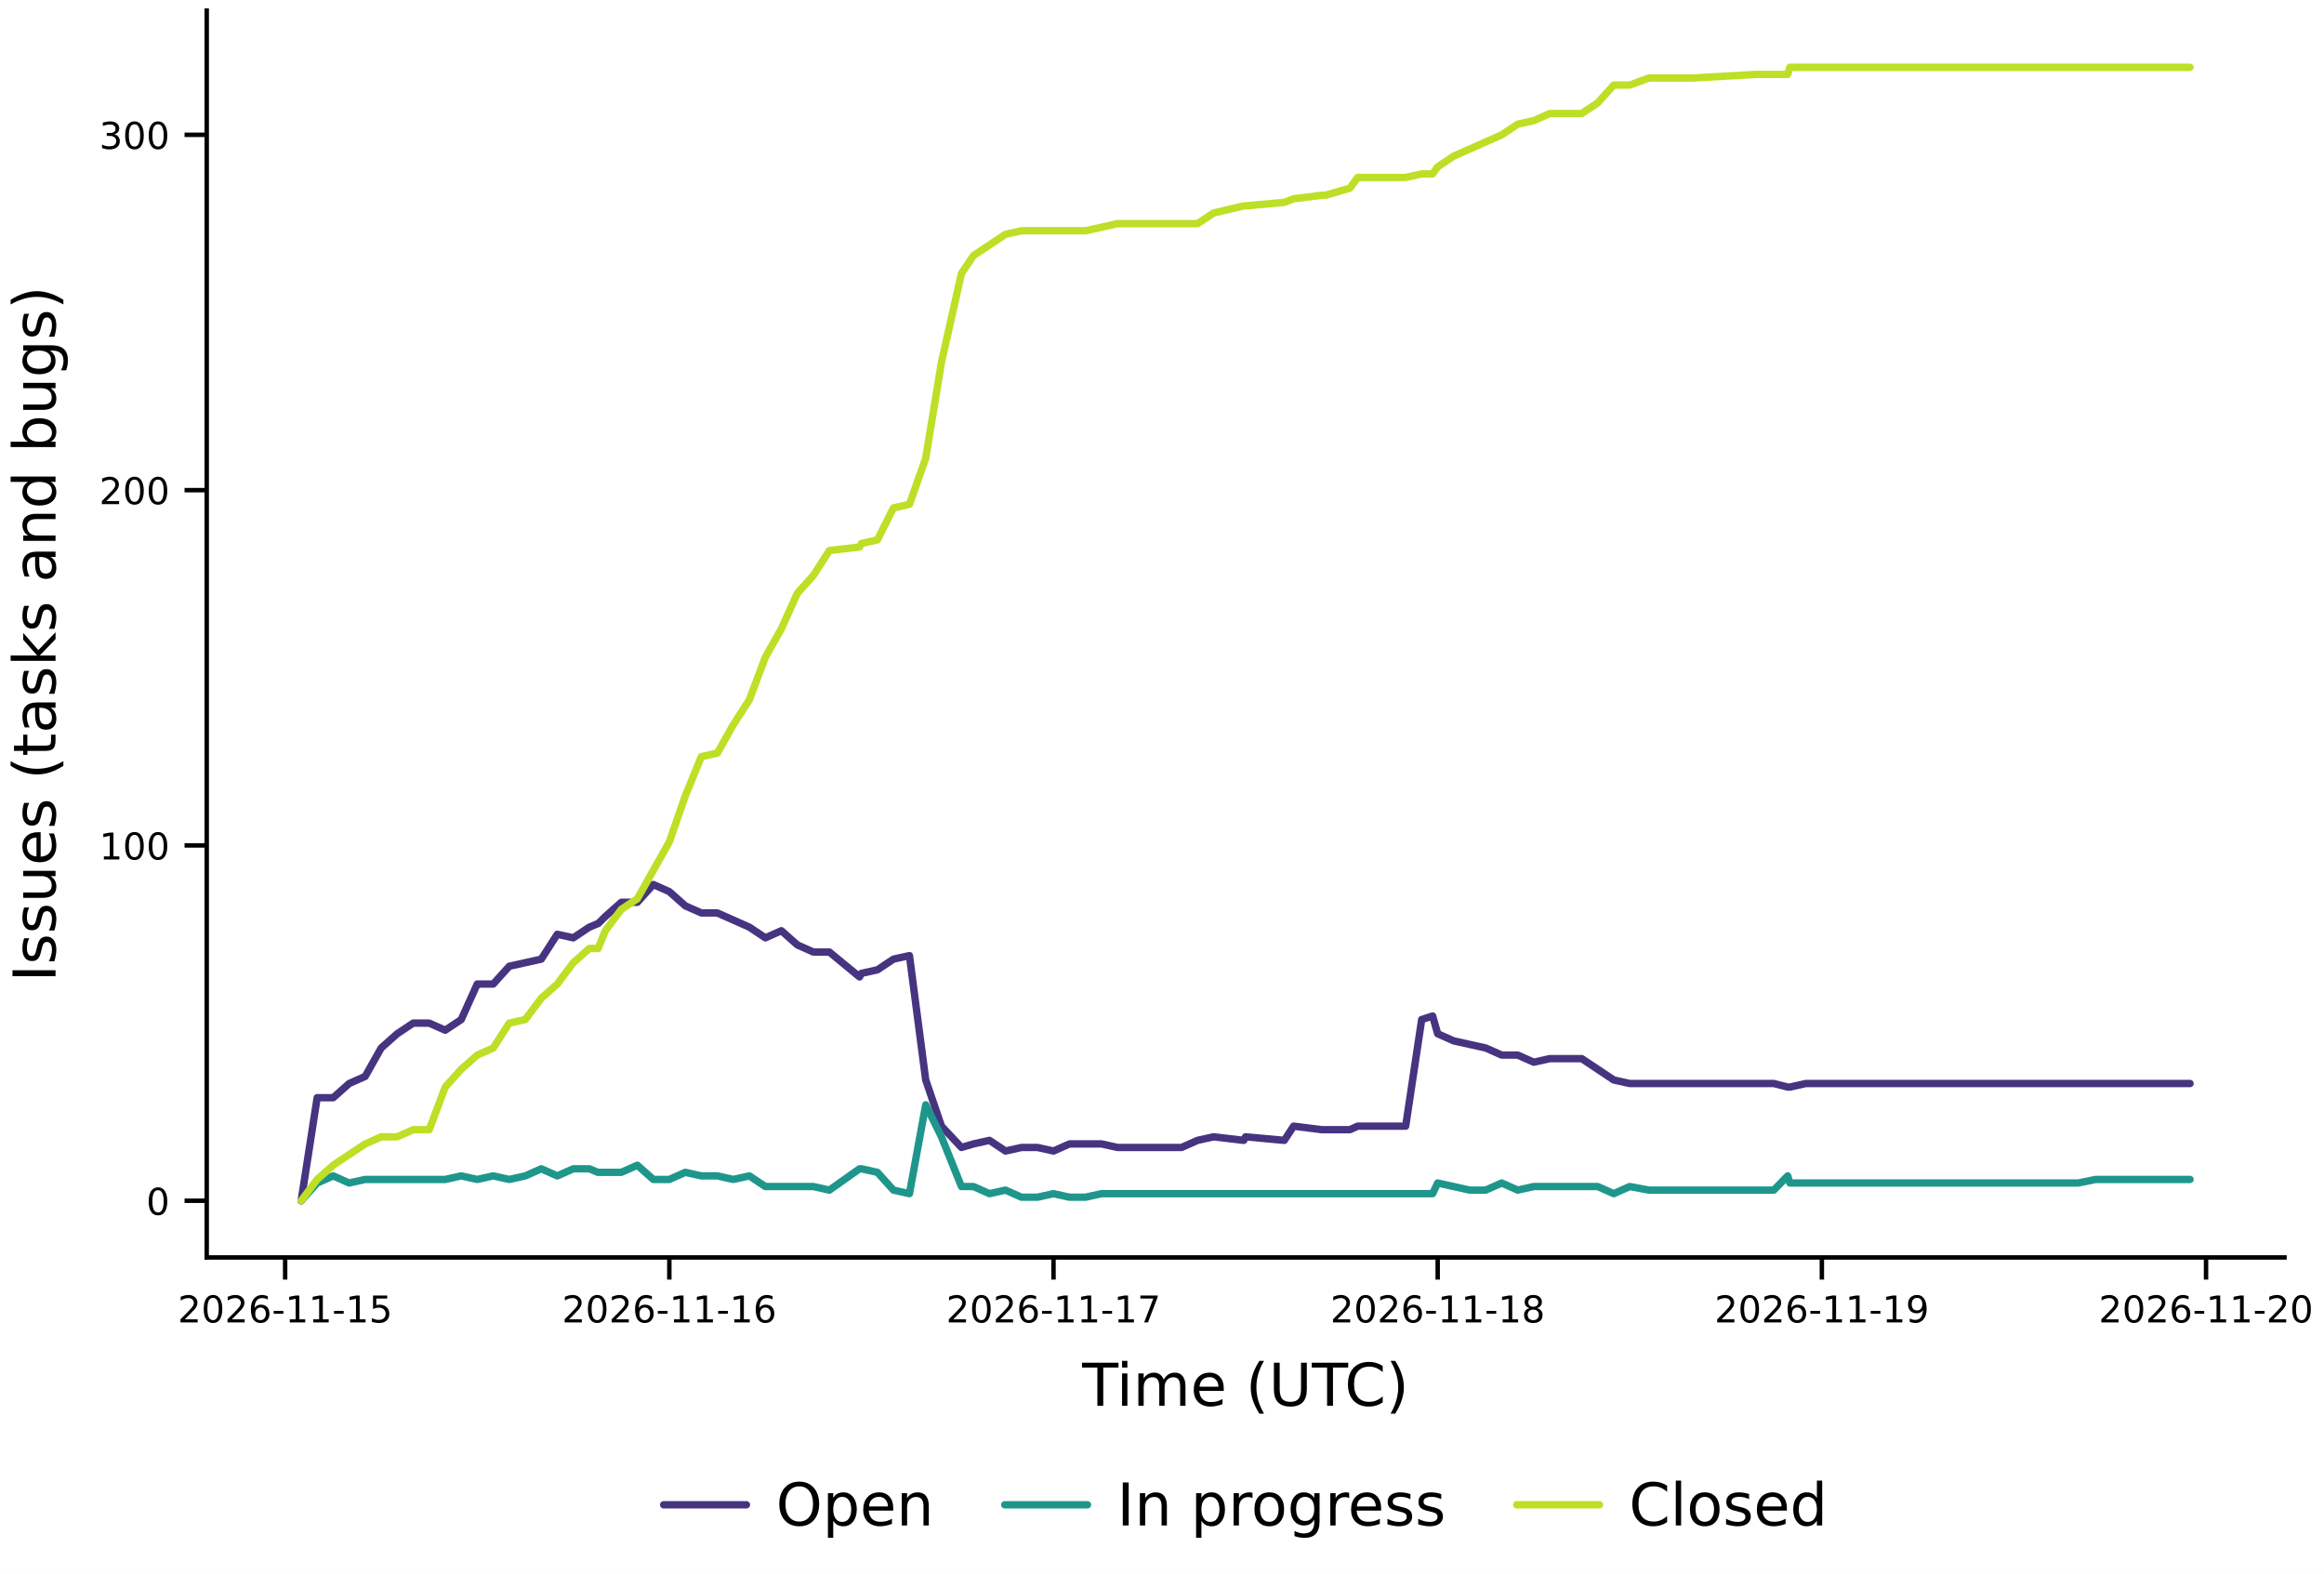
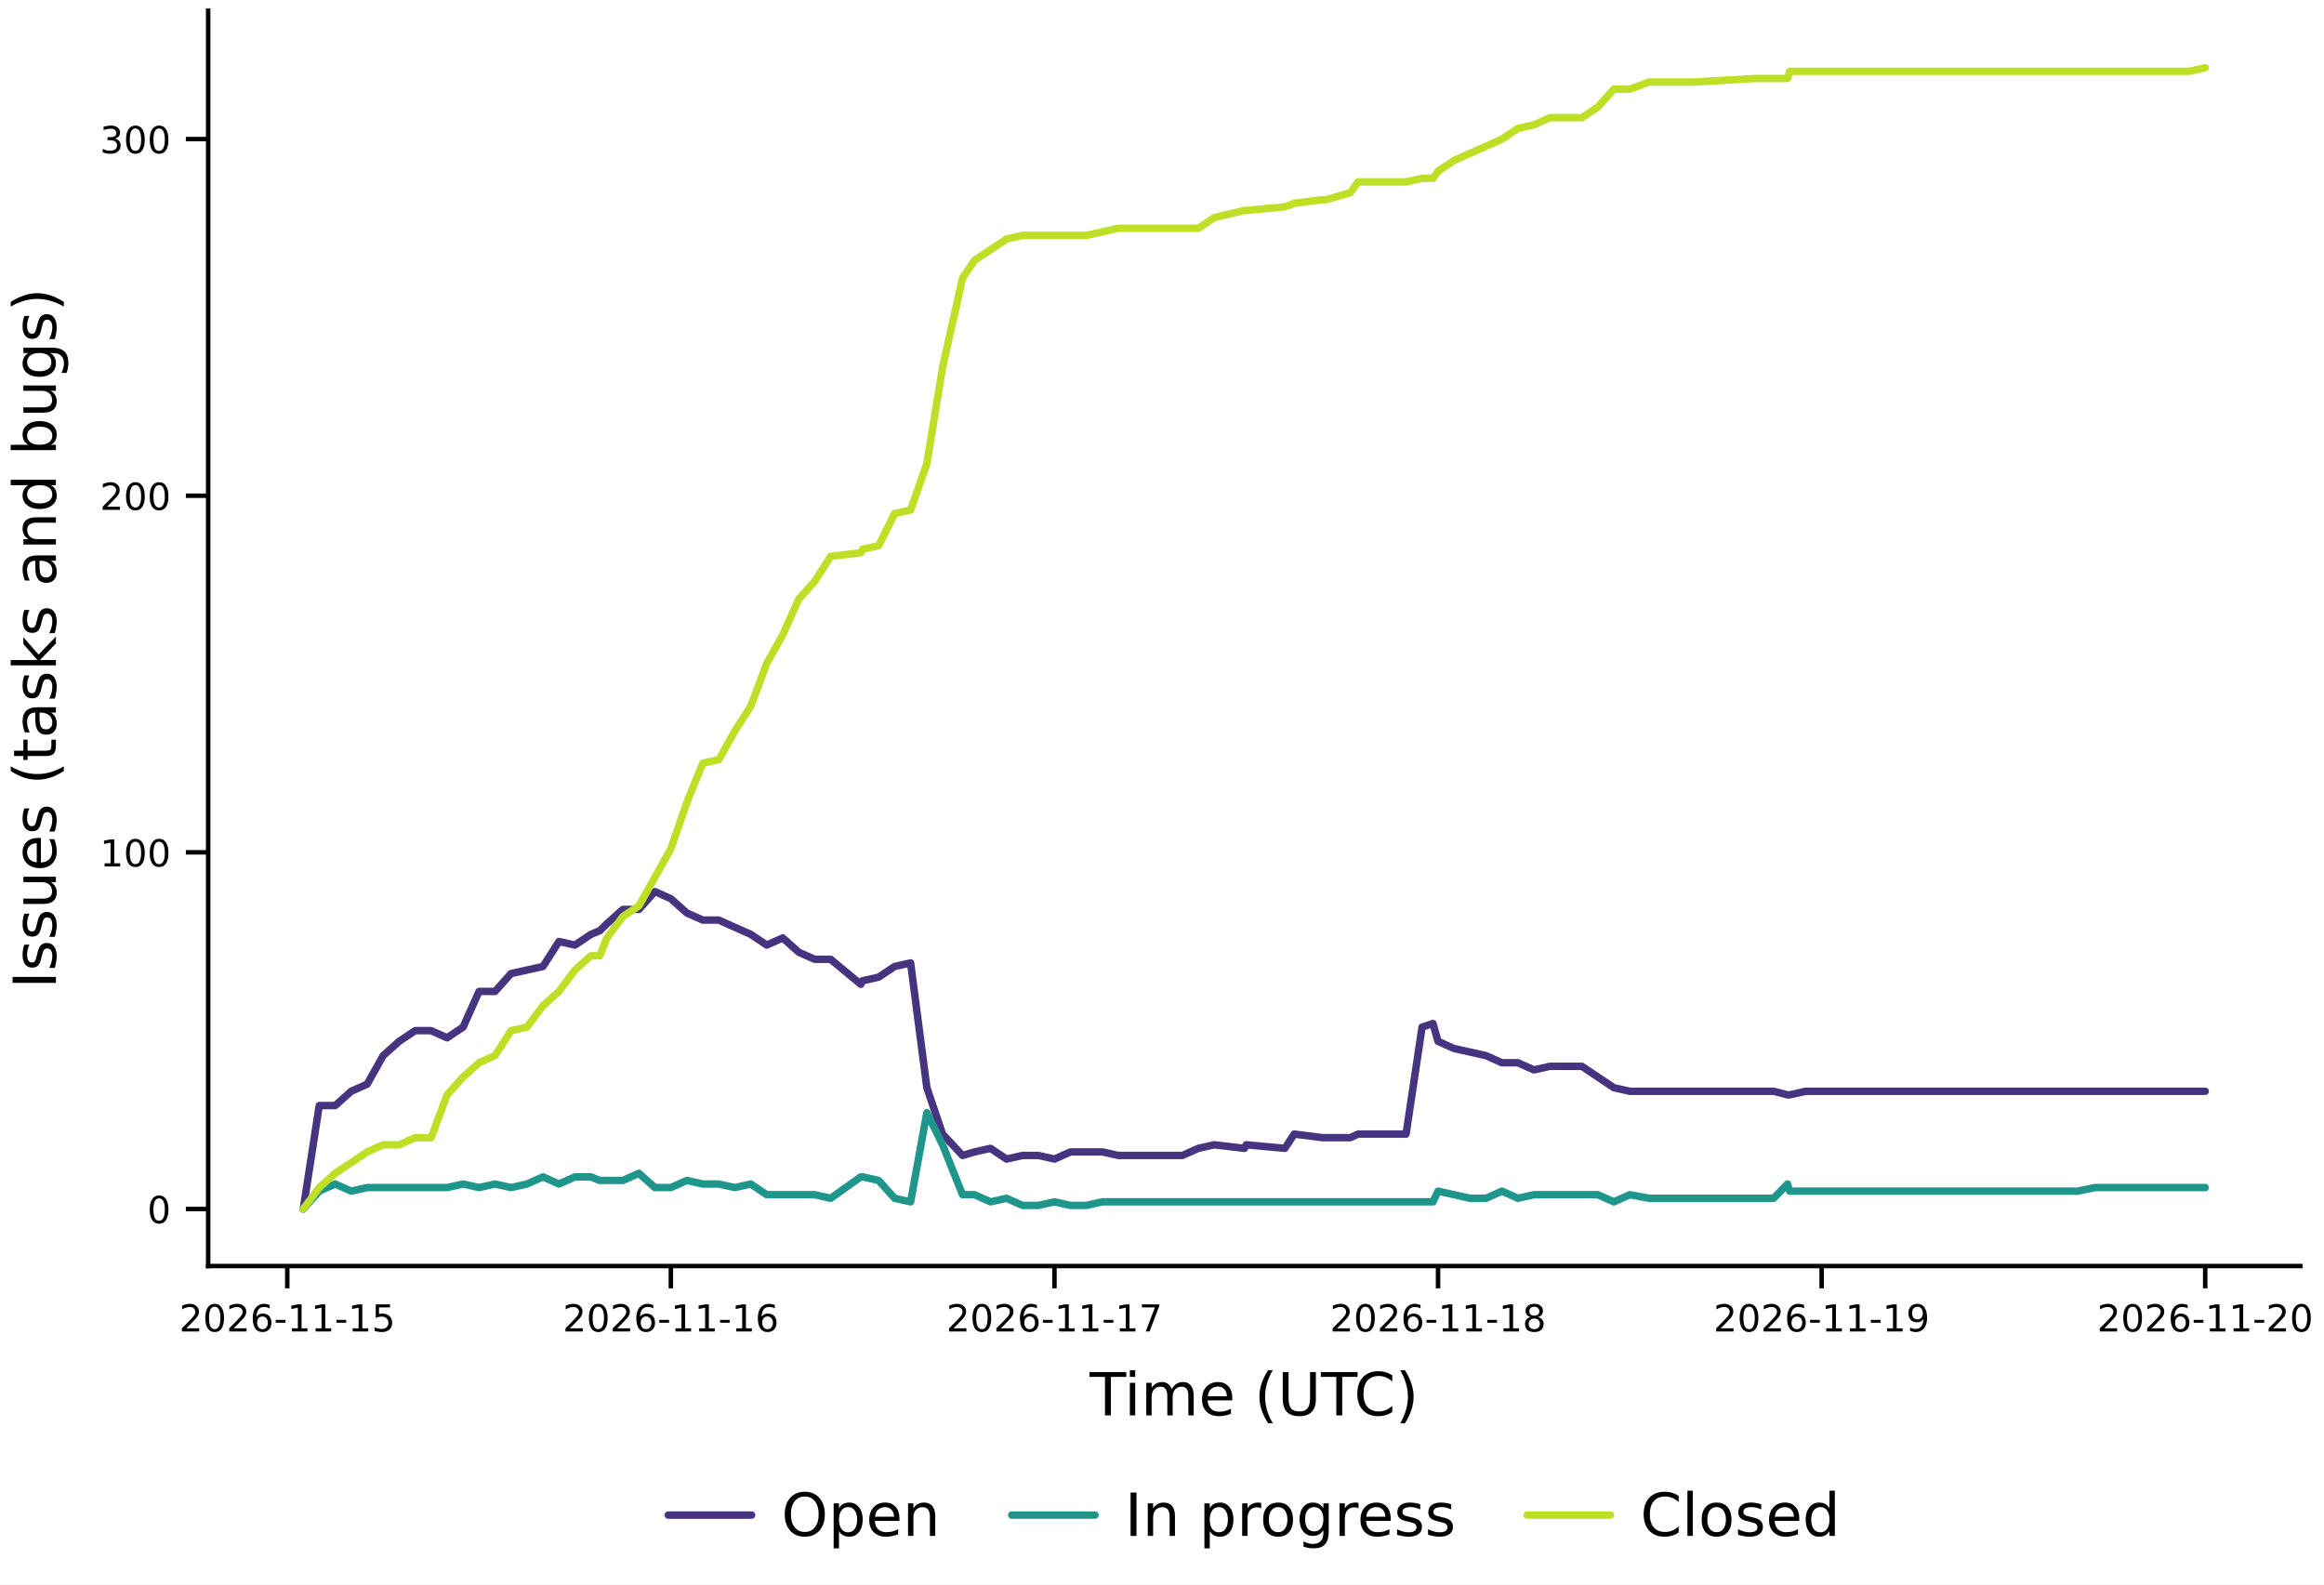
- <svg xmlns="http://www.w3.org/2000/svg" xmlns:xlink="http://www.w3.org/1999/xlink" width="314.607pt" height="213.046pt" viewBox="0 0 314.607 213.046" version="1.1">
+ <svg xmlns="http://www.w3.org/2000/svg" xmlns:xlink="http://www.w3.org/1999/xlink" width="312.44pt" height="213.046pt" viewBox="0 0 312.44 213.046" version="1.1">
  <defs>
    <style type="text/css">*{stroke-linejoin: round; stroke-linecap: butt}</style>
  </defs>
  <g id="figure_1">
    <g id="patch_1">
-       <path d="M 0 213.046  L 314.607 213.046  L 314.607 0  L 0 0  z " style="fill: #ffffff" />
+       <path d="M 0 213.046  L 312.44 213.046  L 312.44 0  L 0 0  z " style="fill: #ffffff" />
    </g>
    <g id="axes_1">
      <g id="patch_2">
        <path d="M 27.984 170.203  L 309.256 170.203  L 309.256 1.44  L 27.984 1.44  z " style="fill: #ffffff" />
      </g>
      <g id="matplotlib.axis_1">
        <g id="xtick_1">
          <g id="line2d_1">
            <defs>
-               <path id="m5ab096fa20" d="M 0 0  L 0 3  " style="stroke: #000000; stroke-width: 0.6" />
+               <path id="m48f81ad3ab" d="M 0 0  L 0 3  " style="stroke: #000000; stroke-width: 0.6" />
            </defs>
            <g>
-               <use xlink:href="#m5ab096fa20" x="38.602" y="170.203" style="stroke: #000000; stroke-width: 0.6" />
+               <use xlink:href="#m48f81ad3ab" x="38.621" y="170.203" style="stroke: #000000; stroke-width: 0.6" />
            </g>
          </g>
          <g id="text_1">
-             <text style="font-size: 5px; font-family: 'DejaVu Sans', sans-serif; text-anchor: middle" x="38.602" y="179.002" transform="rotate(-0 38.60248 179.0017)">2026-11-15</text>
+             <text style="font-size: 5px; font-family: 'DejaVu Sans', sans-serif; text-anchor: middle" x="38.621" y="179.002" transform="rotate(-0 38.62069 179.0017)">2026-11-15</text>
          </g>
        </g>
        <g id="xtick_2">
          <g id="line2d_2">
            <g>
-               <use xlink:href="#m5ab096fa20" x="90.61" y="170.203" style="stroke: #000000; stroke-width: 0.6" />
+               <use xlink:href="#m48f81ad3ab" x="90.191" y="170.203" style="stroke: #000000; stroke-width: 0.6" />
            </g>
          </g>
          <g id="text_2">
-             <text style="font-size: 5px; font-family: 'DejaVu Sans', sans-serif; text-anchor: middle" x="90.61" y="179.002" transform="rotate(-0 90.60953 179.0017)">2026-11-16</text>
+             <text style="font-size: 5px; font-family: 'DejaVu Sans', sans-serif; text-anchor: middle" x="90.191" y="179.002" transform="rotate(-0 90.1907 179.0017)">2026-11-16</text>
          </g>
        </g>
        <g id="xtick_3">
          <g id="line2d_3">
            <g>
-               <use xlink:href="#m5ab096fa20" x="142.617" y="170.203" style="stroke: #000000; stroke-width: 0.6" />
+               <use xlink:href="#m48f81ad3ab" x="141.761" y="170.203" style="stroke: #000000; stroke-width: 0.6" />
            </g>
          </g>
          <g id="text_3">
-             <text style="font-size: 5px; font-family: 'DejaVu Sans', sans-serif; text-anchor: middle" x="142.617" y="179.002" transform="rotate(-0 142.6166 179.0017)">2026-11-17</text>
+             <text style="font-size: 5px; font-family: 'DejaVu Sans', sans-serif; text-anchor: middle" x="141.761" y="179.002" transform="rotate(-0 141.7607 179.0017)">2026-11-17</text>
          </g>
        </g>
        <g id="xtick_4">
          <g id="line2d_4">
            <g>
-               <use xlink:href="#m5ab096fa20" x="194.624" y="170.203" style="stroke: #000000; stroke-width: 0.6" />
+               <use xlink:href="#m48f81ad3ab" x="193.331" y="170.203" style="stroke: #000000; stroke-width: 0.6" />
            </g>
          </g>
          <g id="text_4">
-             <text style="font-size: 5px; font-family: 'DejaVu Sans', sans-serif; text-anchor: middle" x="194.624" y="179.002" transform="rotate(-0 194.6236 179.0017)">2026-11-18</text>
+             <text style="font-size: 5px; font-family: 'DejaVu Sans', sans-serif; text-anchor: middle" x="193.331" y="179.002" transform="rotate(-0 193.3307 179.0017)">2026-11-18</text>
          </g>
        </g>
        <g id="xtick_5">
          <g id="line2d_5">
            <g>
-               <use xlink:href="#m5ab096fa20" x="246.631" y="170.203" style="stroke: #000000; stroke-width: 0.6" />
+               <use xlink:href="#m48f81ad3ab" x="244.901" y="170.203" style="stroke: #000000; stroke-width: 0.6" />
            </g>
          </g>
          <g id="text_5">
-             <text style="font-size: 5px; font-family: 'DejaVu Sans', sans-serif; text-anchor: middle" x="246.631" y="179.002" transform="rotate(-0 246.6307 179.0017)">2026-11-19</text>
+             <text style="font-size: 5px; font-family: 'DejaVu Sans', sans-serif; text-anchor: middle" x="244.901" y="179.002" transform="rotate(-0 244.9007 179.0017)">2026-11-19</text>
          </g>
        </g>
        <g id="xtick_6">
          <g id="line2d_6">
            <g>
-               <use xlink:href="#m5ab096fa20" x="298.638" y="170.203" style="stroke: #000000; stroke-width: 0.6" />
+               <use xlink:href="#m48f81ad3ab" x="296.471" y="170.203" style="stroke: #000000; stroke-width: 0.6" />
            </g>
          </g>
          <g id="text_6">
-             <text style="font-size: 5px; font-family: 'DejaVu Sans', sans-serif; text-anchor: middle" x="298.638" y="179.002" transform="rotate(-0 298.6377 179.0017)">2026-11-20</text>
+             <text style="font-size: 5px; font-family: 'DejaVu Sans', sans-serif; text-anchor: middle" x="296.471" y="179.002" transform="rotate(-0 296.4708 179.0017)">2026-11-20</text>
          </g>
        </g>
        <g id="text_7">
          <text style="font-size: 8px; font-family: 'DejaVu Sans', sans-serif; text-anchor: middle" x="168.62" y="190.282" transform="rotate(-0 168.6201 190.2816)">Time (UTC)</text>
        </g>
      </g>
      <g id="matplotlib.axis_2">
        <g id="ytick_1">
          <g id="line2d_7">
            <defs>
-               <path id="m5f28c8eaa3" d="M 0 0  L -3 0  " style="stroke: #000000; stroke-width: 0.6" />
+               <path id="mbddfdad5c5" d="M 0 0  L -3 0  " style="stroke: #000000; stroke-width: 0.6" />
            </defs>
            <g>
-               <use xlink:href="#m5f28c8eaa3" x="27.984" y="162.532" style="stroke: #000000; stroke-width: 0.6" />
+               <use xlink:href="#mbddfdad5c5" x="27.984" y="162.532" style="stroke: #000000; stroke-width: 0.6" />
            </g>
          </g>
          <g id="text_8">
            <text style="font-size: 5px; font-family: 'DejaVu Sans', sans-serif; text-anchor: end" x="22.984" y="164.431" transform="rotate(-0 22.98438 164.4312)">0</text>
          </g>
        </g>
        <g id="ytick_2">
          <g id="line2d_8">
            <g>
-               <use xlink:href="#m5f28c8eaa3" x="27.984" y="114.438" style="stroke: #000000; stroke-width: 0.6" />
+               <use xlink:href="#mbddfdad5c5" x="27.984" y="114.588" style="stroke: #000000; stroke-width: 0.6" />
            </g>
          </g>
          <g id="text_9">
-             <text style="font-size: 5px; font-family: 'DejaVu Sans', sans-serif; text-anchor: end" x="22.984" y="116.337" transform="rotate(-0 22.98438 116.337)">100</text>
+             <text style="font-size: 5px; font-family: 'DejaVu Sans', sans-serif; text-anchor: end" x="22.984" y="116.487" transform="rotate(-0 22.98438 116.4872)">100</text>
          </g>
        </g>
        <g id="ytick_3">
          <g id="line2d_9">
            <g>
-               <use xlink:href="#m5f28c8eaa3" x="27.984" y="66.343" style="stroke: #000000; stroke-width: 0.6" />
+               <use xlink:href="#mbddfdad5c5" x="27.984" y="66.644" style="stroke: #000000; stroke-width: 0.6" />
            </g>
          </g>
          <g id="text_10">
-             <text style="font-size: 5px; font-family: 'DejaVu Sans', sans-serif; text-anchor: end" x="22.984" y="68.243" transform="rotate(-0 22.98438 68.24266)">200</text>
+             <text style="font-size: 5px; font-family: 'DejaVu Sans', sans-serif; text-anchor: end" x="22.984" y="68.543" transform="rotate(-0 22.98438 68.54325)">200</text>
          </g>
        </g>
        <g id="ytick_4">
          <g id="line2d_10">
            <g>
-               <use xlink:href="#m5f28c8eaa3" x="27.984" y="18.249" style="stroke: #000000; stroke-width: 0.6" />
+               <use xlink:href="#mbddfdad5c5" x="27.984" y="18.7" style="stroke: #000000; stroke-width: 0.6" />
            </g>
          </g>
          <g id="text_11">
-             <text style="font-size: 5px; font-family: 'DejaVu Sans', sans-serif; text-anchor: end" x="22.984" y="20.148" transform="rotate(-0 22.98438 20.14837)">300</text>
+             <text style="font-size: 5px; font-family: 'DejaVu Sans', sans-serif; text-anchor: end" x="22.984" y="20.599" transform="rotate(-0 22.98438 20.59925)">300</text>
          </g>
        </g>
        <g id="text_12">
          <text style="font-size: 8px; font-family: 'DejaVu Sans', sans-serif; text-anchor: middle" x="7.519" y="85.821" transform="rotate(-90 7.51875 85.82143)">Issues (tasks and bugs)</text>
        </g>
      </g>
      <g id="line2d_11">
-         <path d="M 40.769 162.532  L 42.936 148.584  L 45.103 148.584  L 47.27 146.661  L 49.437 145.699  L 51.604 141.851  L 53.771 139.928  L 55.938 138.485  L 58.105 138.485  L 60.272 139.447  L 62.439 138.004  L 64.606 133.194  L 66.773 133.194  L 68.94 130.79  L 71.107 130.309  L 73.274 129.828  L 75.441 126.461  L 77.608 126.942  L 79.775 125.499  L 80.93 125.018  L 80.967 125.018  L 81.942 124.056  L 84.109 122.133  L 86.276 122.133  L 88.443 119.728  L 90.61 120.69  L 92.776 122.614  L 94.943 123.575  L 97.11 123.575  L 99.277 124.537  L 101.444 125.499  L 103.611 126.942  L 105.778 125.98  L 107.945 127.904  L 110.112 128.866  L 112.279 128.866  L 116.36 132.232  L 116.613 131.751  L 118.78 131.271  L 120.947 129.828  L 123.114 129.347  L 125.317 146.18  L 127.448 152.432  L 130.157 155.318  L 131.782 154.837  L 133.949 154.356  L 136.116 155.799  L 138.283 155.318  L 140.45 155.318  L 142.617 155.799  L 144.784 154.837  L 146.95 154.837  L 149.117 154.837  L 151.284 155.318  L 153.451 155.318  L 155.618 155.318  L 157.785 155.318  L 159.952 155.318  L 162.119 154.356  L 164.286 153.875  L 168.367 154.356  L 168.62 153.875  L 173.857 154.356  L 175.121 152.432  L 178.949 152.913  L 179.455 152.913  L 182.741 152.913  L 183.789 152.432  L 185.956 152.432  L 188.123 152.432  L 190.29 152.432  L 192.457 138.004  L 193.937 137.523  L 194.624 139.928  L 196.791 140.889  L 198.958 141.37  L 201.125 141.851  L 203.291 142.813  L 205.458 142.813  L 207.625 143.775  L 209.792 143.294  L 211.959 143.294  L 214.126 143.294  L 216.293 144.737  L 218.46 146.18  L 220.627 146.661  L 223.227 146.661  L 224.997 146.661  L 227.128 146.661  L 229.295 146.661  L 237.638 146.661  L 237.963 146.661  L 240.13 146.661  L 242.008 147.142  L 242.297 147.142  L 244.464 146.661  L 246.631 146.661  L 249.123 146.661  L 265.411 146.661  L 266.133 146.661  L 268.3 146.661  L 270.467 146.661  L 273.718 146.661  L 274.801 146.661  L 278.015 146.661  L 279.135 146.661  L 281.338 146.661  L 283.686 146.661  L 285.636 146.661  L 287.803 146.661  L 289.97 146.661  L 292.137 146.661  L 294.304 146.661  L 296.471 146.661  " clip-path="url(#p5c422a8de3)" style="fill: none; stroke: #463480; stroke-linecap: round" />
+         <path d="M 40.769 162.532  L 42.918 148.628  L 45.067 148.628  L 47.216 146.71  L 49.364 145.751  L 51.513 141.916  L 53.662 139.998  L 55.811 138.56  L 57.959 138.56  L 60.108 139.519  L 62.257 138.08  L 64.406 133.286  L 66.554 133.286  L 68.703 130.889  L 70.852 130.409  L 73.001 129.93  L 75.149 126.574  L 77.298 127.053  L 79.447 125.615  L 80.593 125.136  L 80.629 125.136  L 81.596 124.177  L 83.744 122.259  L 85.893 122.259  L 88.042 119.862  L 90.191 120.821  L 92.339 122.738  L 94.488 123.697  L 96.637 123.697  L 98.786 124.656  L 100.934 125.615  L 103.083 127.053  L 105.232 126.094  L 107.381 128.012  L 109.529 128.971  L 111.678 128.971  L 115.725 132.327  L 115.976 131.848  L 118.124 131.368  L 120.273 129.93  L 122.422 129.45  L 124.607 146.231  L 126.719 152.464  L 129.405 155.34  L 131.017 154.861  L 133.166 154.381  L 135.314 155.82  L 137.463 155.34  L 139.612 155.34  L 141.761 155.82  L 143.909 154.861  L 146.058 154.861  L 148.207 154.861  L 150.356 155.34  L 152.504 155.34  L 154.653 155.34  L 156.802 155.34  L 158.951 155.34  L 161.099 154.381  L 163.248 153.902  L 167.295 154.381  L 167.546 153.902  L 172.739 154.381  L 173.992 152.464  L 177.788 152.943  L 178.289 152.943  L 181.548 152.943  L 182.587 152.464  L 184.736 152.464  L 186.884 152.464  L 189.033 152.464  L 191.182 138.08  L 192.65 137.601  L 193.331 139.998  L 195.479 140.957  L 197.628 141.436  L 199.777 141.916  L 201.926 142.875  L 204.074 142.875  L 206.223 143.834  L 208.372 143.354  L 210.521 143.354  L 212.669 143.354  L 214.818 144.793  L 216.967 146.231  L 219.116 146.71  L 221.694 146.71  L 223.449 146.71  L 225.562 146.71  L 227.711 146.71  L 235.983 146.71  L 236.306 146.71  L 238.454 146.71  L 240.317 147.19  L 240.603 147.19  L 242.752 146.71  L 244.901 146.71  L 247.372 146.71  L 263.523 146.71  L 264.239 146.71  L 266.388 146.71  L 268.537 146.71  L 271.76 146.71  L 272.834 146.71  L 276.022 146.71  L 277.132 146.71  L 279.317 146.71  L 281.644 146.71  L 283.578 146.71  L 285.727 146.71  L 287.876 146.71  L 290.025 146.71  L 292.173 146.71  L 294.322 146.71  L 296.471 146.71  " clip-path="url(#p029243cc09)" style="fill: none; stroke: #463480; stroke-linecap: round" />
      </g>
      <g id="line2d_12">
-         <path d="M 40.769 162.532  L 42.936 160.127  L 45.103 159.165  L 47.27 160.127  L 49.437 159.646  L 51.604 159.646  L 53.771 159.646  L 55.938 159.646  L 58.105 159.646  L 60.272 159.646  L 62.439 159.165  L 64.606 159.646  L 66.773 159.165  L 68.94 159.646  L 71.107 159.165  L 73.274 158.203  L 75.441 159.165  L 77.608 158.203  L 79.775 158.203  L 80.93 158.684  L 80.967 158.684  L 81.942 158.684  L 84.109 158.684  L 86.276 157.722  L 88.443 159.646  L 90.61 159.646  L 92.776 158.684  L 94.943 159.165  L 97.11 159.165  L 99.277 159.646  L 101.444 159.165  L 103.611 160.608  L 105.778 160.608  L 107.945 160.608  L 110.112 160.608  L 112.279 161.089  L 116.36 158.203  L 116.613 158.203  L 118.78 158.684  L 120.947 161.089  L 123.114 161.57  L 125.317 149.546  L 127.448 153.875  L 130.157 160.608  L 131.782 160.608  L 133.949 161.57  L 136.116 161.089  L 138.283 162.051  L 140.45 162.051  L 142.617 161.57  L 144.784 162.051  L 146.95 162.051  L 149.117 161.57  L 151.284 161.57  L 153.451 161.57  L 155.618 161.57  L 157.785 161.57  L 159.952 161.57  L 162.119 161.57  L 164.286 161.57  L 168.367 161.57  L 168.62 161.57  L 173.857 161.57  L 175.121 161.57  L 178.949 161.57  L 179.455 161.57  L 182.741 161.57  L 183.789 161.57  L 185.956 161.57  L 188.123 161.57  L 190.29 161.57  L 192.457 161.57  L 193.937 161.57  L 194.624 160.127  L 196.791 160.608  L 198.958 161.089  L 201.125 161.089  L 203.291 160.127  L 205.458 161.089  L 207.625 160.608  L 209.792 160.608  L 211.959 160.608  L 214.126 160.608  L 216.293 160.608  L 218.46 161.57  L 220.627 160.608  L 223.227 161.089  L 224.997 161.089  L 227.128 161.089  L 229.295 161.089  L 237.638 161.089  L 237.963 161.089  L 240.13 161.089  L 242.008 159.165  L 242.297 160.127  L 244.464 160.127  L 246.631 160.127  L 249.123 160.127  L 265.411 160.127  L 266.133 160.127  L 268.3 160.127  L 270.467 160.127  L 273.718 160.127  L 274.801 160.127  L 278.015 160.127  L 279.135 160.127  L 281.338 160.127  L 283.686 159.646  L 285.636 159.646  L 287.803 159.646  L 289.97 159.646  L 292.137 159.646  L 294.304 159.646  L 296.471 159.646  " clip-path="url(#p5c422a8de3)" style="fill: none; stroke: #1f968b; stroke-linecap: round" />
+         <path d="M 40.769 162.532  L 42.918 160.135  L 45.067 159.176  L 47.216 160.135  L 49.364 159.655  L 51.513 159.655  L 53.662 159.655  L 55.811 159.655  L 57.959 159.655  L 60.108 159.655  L 62.257 159.176  L 64.406 159.655  L 66.554 159.176  L 68.703 159.655  L 70.852 159.176  L 73.001 158.217  L 75.149 159.176  L 77.298 158.217  L 79.447 158.217  L 80.593 158.696  L 80.629 158.696  L 81.596 158.696  L 83.744 158.696  L 85.893 157.737  L 88.042 159.655  L 90.191 159.655  L 92.339 158.696  L 94.488 159.176  L 96.637 159.176  L 98.786 159.655  L 100.934 159.176  L 103.083 160.614  L 105.232 160.614  L 107.381 160.614  L 109.529 160.614  L 111.678 161.094  L 115.725 158.217  L 115.976 158.217  L 118.124 158.696  L 120.273 161.094  L 122.422 161.573  L 124.607 149.587  L 126.719 153.902  L 129.405 160.614  L 131.017 160.614  L 133.166 161.573  L 135.314 161.094  L 137.463 162.052  L 139.612 162.052  L 141.761 161.573  L 143.909 162.052  L 146.058 162.052  L 148.207 161.573  L 150.356 161.573  L 152.504 161.573  L 154.653 161.573  L 156.802 161.573  L 158.951 161.573  L 161.099 161.573  L 163.248 161.573  L 167.295 161.573  L 167.546 161.573  L 172.739 161.573  L 173.992 161.573  L 177.788 161.573  L 178.289 161.573  L 181.548 161.573  L 182.587 161.573  L 184.736 161.573  L 186.884 161.573  L 189.033 161.573  L 191.182 161.573  L 192.65 161.573  L 193.331 160.135  L 195.479 160.614  L 197.628 161.094  L 199.777 161.094  L 201.926 160.135  L 204.074 161.094  L 206.223 160.614  L 208.372 160.614  L 210.521 160.614  L 212.669 160.614  L 214.818 160.614  L 216.967 161.573  L 219.116 160.614  L 221.694 161.094  L 223.449 161.094  L 225.562 161.094  L 227.711 161.094  L 235.983 161.094  L 236.306 161.094  L 238.454 161.094  L 240.317 159.176  L 240.603 160.135  L 242.752 160.135  L 244.901 160.135  L 247.372 160.135  L 263.523 160.135  L 264.239 160.135  L 266.388 160.135  L 268.537 160.135  L 271.76 160.135  L 272.834 160.135  L 276.022 160.135  L 277.132 160.135  L 279.317 160.135  L 281.644 159.655  L 283.578 159.655  L 285.727 159.655  L 287.876 159.655  L 290.025 159.655  L 292.173 159.655  L 294.322 159.655  L 296.471 159.655  " clip-path="url(#p029243cc09)" style="fill: none; stroke: #1f968b; stroke-linecap: round" />
      </g>
      <g id="line2d_13">
-         <path d="M 40.769 162.532  L 42.936 159.646  L 45.103 157.722  L 47.27 156.28  L 49.437 154.837  L 51.604 153.875  L 53.771 153.875  L 55.938 152.913  L 58.105 152.913  L 60.272 147.142  L 62.439 144.737  L 64.606 142.813  L 66.773 141.851  L 68.94 138.485  L 71.107 138.004  L 73.274 135.118  L 75.441 133.194  L 77.608 130.309  L 79.775 128.385  L 80.93 128.385  L 80.967 128.385  L 81.942 125.98  L 84.109 123.095  L 86.276 121.652  L 88.443 117.804  L 90.61 113.957  L 92.776 107.704  L 94.943 102.414  L 97.11 101.933  L 99.277 98.085  L 101.444 94.719  L 103.611 88.948  L 105.778 85.1  L 107.945 80.291  L 110.112 77.886  L 112.279 74.519  L 116.36 74.038  L 116.613 73.557  L 118.78 73.076  L 120.947 68.748  L 123.114 68.267  L 125.317 62.015  L 127.448 49.029  L 130.157 37.006  L 131.782 34.601  L 133.949 33.158  L 136.116 31.715  L 138.283 31.234  L 140.45 31.234  L 142.617 31.234  L 144.784 31.234  L 146.95 31.234  L 149.117 30.753  L 151.284 30.273  L 153.451 30.273  L 155.618 30.273  L 157.785 30.273  L 159.952 30.273  L 162.119 30.273  L 164.286 28.83  L 168.367 27.868  L 168.62 27.868  L 173.857 27.387  L 175.121 26.906  L 178.949 26.425  L 179.455 26.425  L 182.741 25.463  L 183.789 24.02  L 185.956 24.02  L 188.123 24.02  L 190.29 24.02  L 192.457 23.539  L 193.937 23.539  L 194.624 22.577  L 196.791 21.135  L 198.958 20.173  L 201.125 19.211  L 203.291 18.249  L 205.458 16.806  L 207.625 16.325  L 209.792 15.363  L 211.959 15.363  L 214.126 15.363  L 216.293 13.92  L 218.46 11.516  L 220.627 11.516  L 223.227 10.554  L 224.997 10.554  L 227.128 10.554  L 229.295 10.554  L 237.638 10.073  L 237.963 10.073  L 240.13 10.073  L 242.008 10.073  L 242.297 9.111  L 244.464 9.111  L 246.631 9.111  L 249.123 9.111  L 265.411 9.111  L 266.133 9.111  L 268.3 9.111  L 270.467 9.111  L 273.718 9.111  L 274.801 9.111  L 278.015 9.111  L 279.135 9.111  L 281.338 9.111  L 283.686 9.111  L 285.636 9.111  L 287.803 9.111  L 289.97 9.111  L 292.137 9.111  L 294.304 9.111  L 296.471 9.111  " clip-path="url(#p5c422a8de3)" style="fill: none; stroke: #bddf26; stroke-linecap: round" />
+         <path d="M 40.769 162.532  L 42.918 159.655  L 45.067 157.737  L 47.216 156.299  L 49.364 154.861  L 51.513 153.902  L 53.662 153.902  L 55.811 152.943  L 57.959 152.943  L 60.108 147.19  L 62.257 144.793  L 64.406 142.875  L 66.554 141.916  L 68.703 138.56  L 70.852 138.08  L 73.001 135.204  L 75.149 133.286  L 77.298 130.409  L 79.447 128.492  L 80.593 128.492  L 80.629 128.492  L 81.596 126.094  L 83.744 123.218  L 85.893 121.779  L 88.042 117.944  L 90.191 114.108  L 92.339 107.876  L 94.488 102.602  L 96.637 102.122  L 98.786 98.287  L 100.934 94.931  L 103.083 89.178  L 105.232 85.342  L 107.381 80.548  L 109.529 78.15  L 111.678 74.794  L 115.725 74.315  L 115.976 73.835  L 118.124 73.356  L 120.273 69.041  L 122.422 68.562  L 124.607 62.329  L 126.719 49.384  L 129.405 37.398  L 131.017 35.001  L 133.166 33.562  L 135.314 32.124  L 137.463 31.645  L 139.612 31.645  L 141.761 31.645  L 143.909 31.645  L 146.058 31.645  L 148.207 31.165  L 150.356 30.686  L 152.504 30.686  L 154.653 30.686  L 156.802 30.686  L 158.951 30.686  L 161.099 30.686  L 163.248 29.248  L 167.295 28.289  L 167.546 28.289  L 172.739 27.809  L 173.992 27.33  L 177.788 26.85  L 178.289 26.85  L 181.548 25.891  L 182.587 24.453  L 184.736 24.453  L 186.884 24.453  L 189.033 24.453  L 191.182 23.974  L 192.65 23.974  L 193.331 23.015  L 195.479 21.576  L 197.628 20.618  L 199.777 19.659  L 201.926 18.7  L 204.074 17.262  L 206.223 16.782  L 208.372 15.823  L 210.521 15.823  L 212.669 15.823  L 214.818 14.385  L 216.967 11.988  L 219.116 11.988  L 221.694 11.029  L 223.449 11.029  L 225.562 11.029  L 227.711 11.029  L 235.983 10.549  L 236.306 10.549  L 238.454 10.549  L 240.317 10.549  L 240.603 9.59  L 242.752 9.59  L 244.901 9.59  L 247.372 9.59  L 263.523 9.59  L 264.239 9.59  L 266.388 9.59  L 268.537 9.59  L 271.76 9.59  L 272.834 9.59  L 276.022 9.59  L 277.132 9.59  L 279.317 9.59  L 281.644 9.59  L 283.578 9.59  L 285.727 9.59  L 287.876 9.59  L 290.025 9.59  L 292.173 9.59  L 294.322 9.59  L 296.471 9.111  " clip-path="url(#p029243cc09)" style="fill: none; stroke: #bddf26; stroke-linecap: round" />
      </g>
      <g id="patch_3">
        <path d="M 27.984 170.203  L 27.984 1.44  " style="fill: none; stroke: #000000; stroke-width: 0.6; stroke-linejoin: miter; stroke-linecap: square" />
      </g>
      <g id="patch_4">
        <path d="M 27.984 170.203  L 309.256 170.203  " style="fill: none; stroke: #000000; stroke-width: 0.6; stroke-linejoin: miter; stroke-linecap: square" />
      </g>
      <g id="legend_1">
        <g id="line2d_14">
          <path d="M 89.846 203.684  L 95.446 203.684  L 101.046 203.684  " style="fill: none; stroke: #463480; stroke-linecap: round" />
        </g>
        <g id="text_13">
          <text style="font-size: 8px; font-family: 'DejaVu Sans', sans-serif; text-anchor: start" x="105.046" y="206.484" transform="rotate(-0 105.0457 206.4837)">Open</text>
        </g>
        <g id="line2d_15">
          <path d="M 136.014 203.684  L 141.614 203.684  L 147.214 203.684  " style="fill: none; stroke: #1f968b; stroke-linecap: round" />
        </g>
        <g id="text_14">
          <text style="font-size: 8px; font-family: 'DejaVu Sans', sans-serif; text-anchor: start" x="151.214" y="206.484" transform="rotate(-0 151.2145 206.4837)">In progress</text>
        </g>
        <g id="line2d_16">
          <path d="M 205.322 203.684  L 210.922 203.684  L 216.522 203.684  " style="fill: none; stroke: #bddf26; stroke-linecap: round" />
        </g>
        <g id="text_15">
          <text style="font-size: 8px; font-family: 'DejaVu Sans', sans-serif; text-anchor: start" x="220.522" y="206.484" transform="rotate(-0 220.522 206.4837)">Closed</text>
        </g>
      </g>
    </g>
  </g>
  <defs>
-     <clipPath id="p5c422a8de3">
+     <clipPath id="p029243cc09">
      <rect x="27.984" y="1.44" width="281.271" height="168.763" />
    </clipPath>
  </defs>
</svg>
